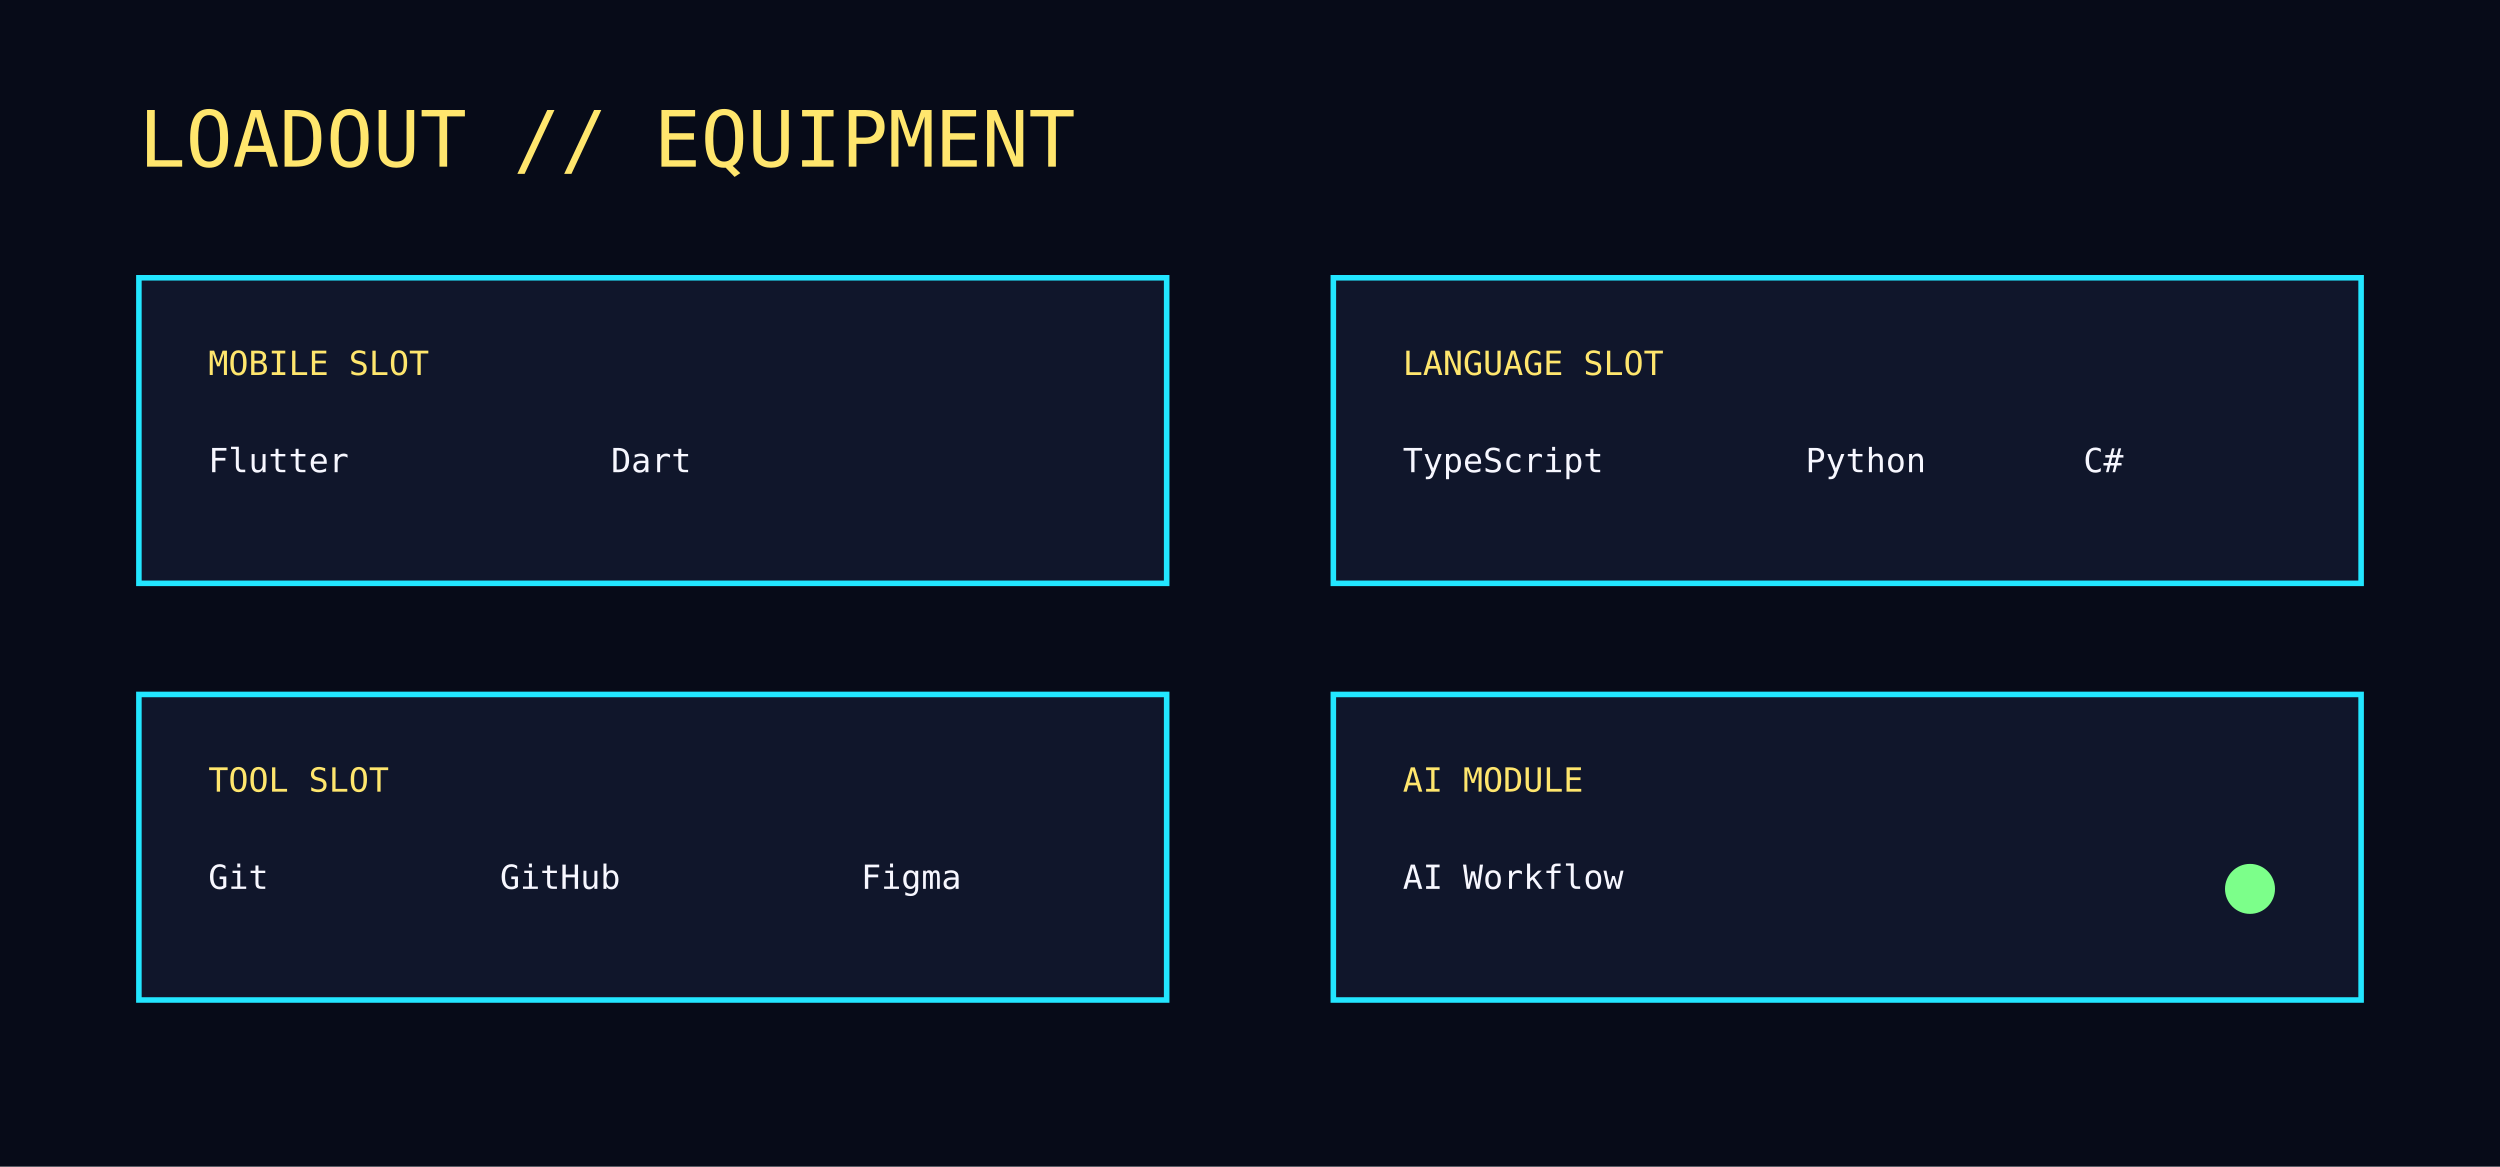
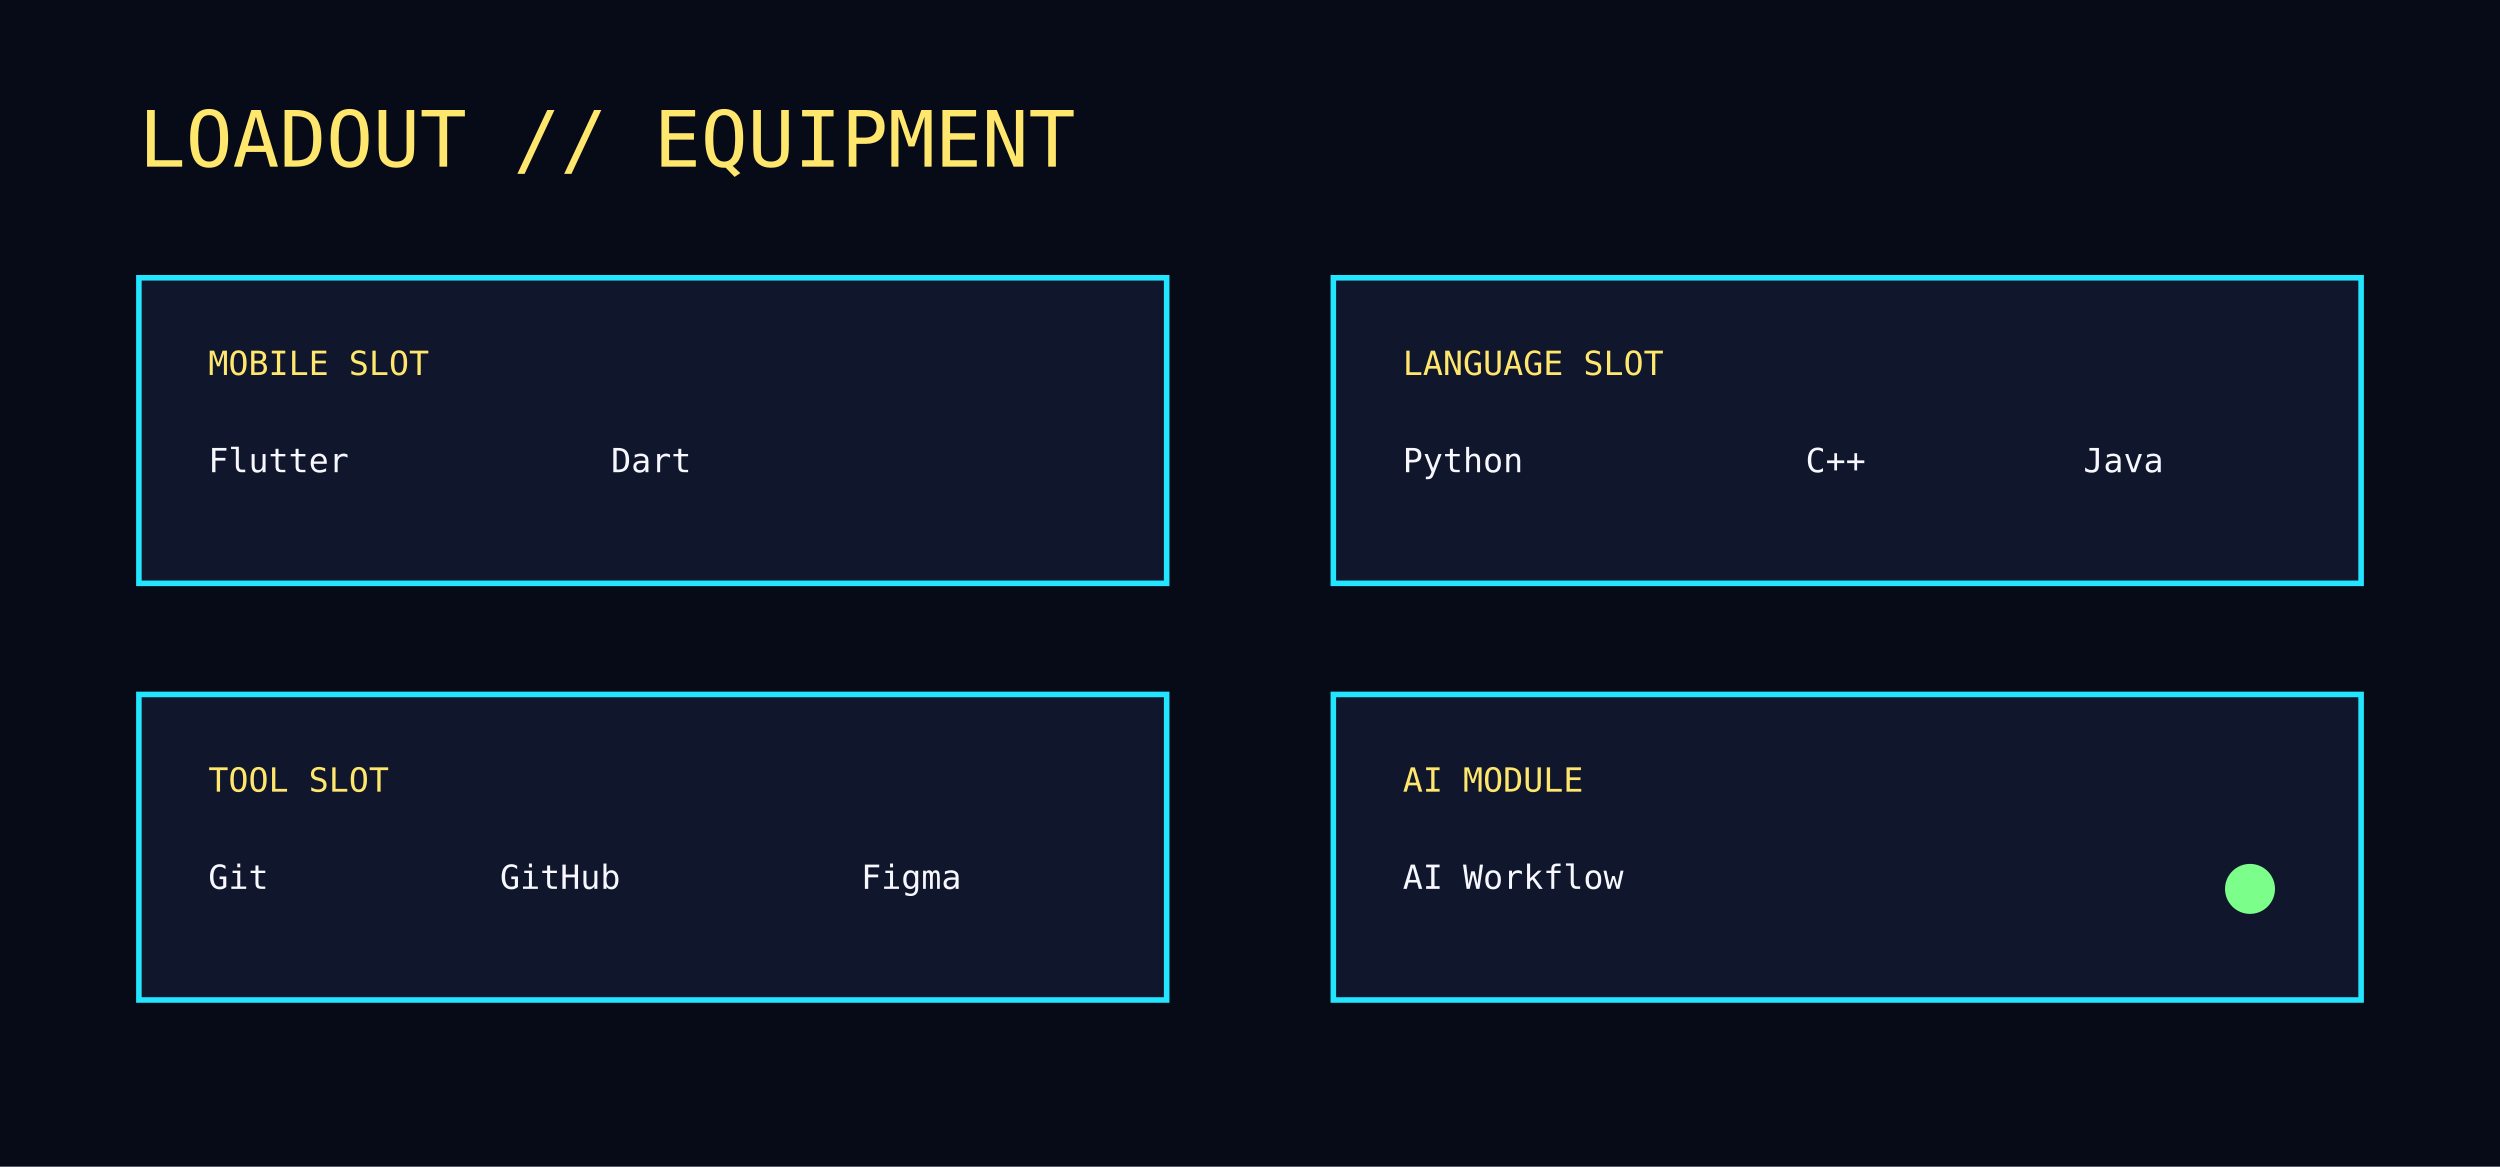
<svg xmlns="http://www.w3.org/2000/svg" viewBox="0 0 900 420" role="img">
  <style>
*{font-family:monospace}
.bg{fill:#070b18}
.box{fill:#10162b;stroke:#22e6ff;stroke-width:2}
.txt{fill:#f7f7ff}
.gold{fill:#ffe66d}
.pulse{animation:p 1.8s infinite}
@keyframes p{50%{opacity:.45}}
@media(prefers-reduced-motion:reduce){.pulse{animation:none}}
</style>
  <rect width="900" height="420" class="bg" />
  <text x="50" y="60" class="gold" font-size="28">
LOADOUT // EQUIPMENT
</text>
  <g transform="translate(50 100)">
    <rect width="370" height="110" class="box" />
    <text x="25" y="35" class="gold">MOBILE SLOT</text>
    <text x="25" y="70" class="txt">Flutter</text>
    <text x="170" y="70" class="txt">Dart</text>
  </g>
  <g transform="translate(480 100)">
    <rect width="370" height="110" class="box" />
    <text x="25" y="35" class="gold">LANGUAGE SLOT</text>
-     <text x="25" y="70" class="txt">TypeScript</text>
-     <text x="170" y="70" class="txt">Python</text>
-     <text x="270" y="70" class="txt">C#</text>
+     <text x="25" y="70" class="txt">Python</text>
+     <text x="170" y="70" class="txt">C++</text>
+     <text x="270" y="70" class="txt">Java</text>
  </g>
  <g transform="translate(50 250)">
    <rect width="370" height="110" class="box" />
    <text x="25" y="35" class="gold">TOOL SLOT</text>
    <text x="25" y="70" class="txt">Git</text>
    <text x="130" y="70" class="txt">GitHub</text>
    <text x="260" y="70" class="txt">Figma</text>
  </g>
  <g transform="translate(480 250)">
    <rect width="370" height="110" class="box" />
    <text x="25" y="35" class="gold">AI MODULE</text>
    <text x="25" y="70" class="txt">AI Workflow</text>
    <circle cx="330" cy="70" r="9" fill="#7cff8a" class="pulse" />
  </g>
</svg>
